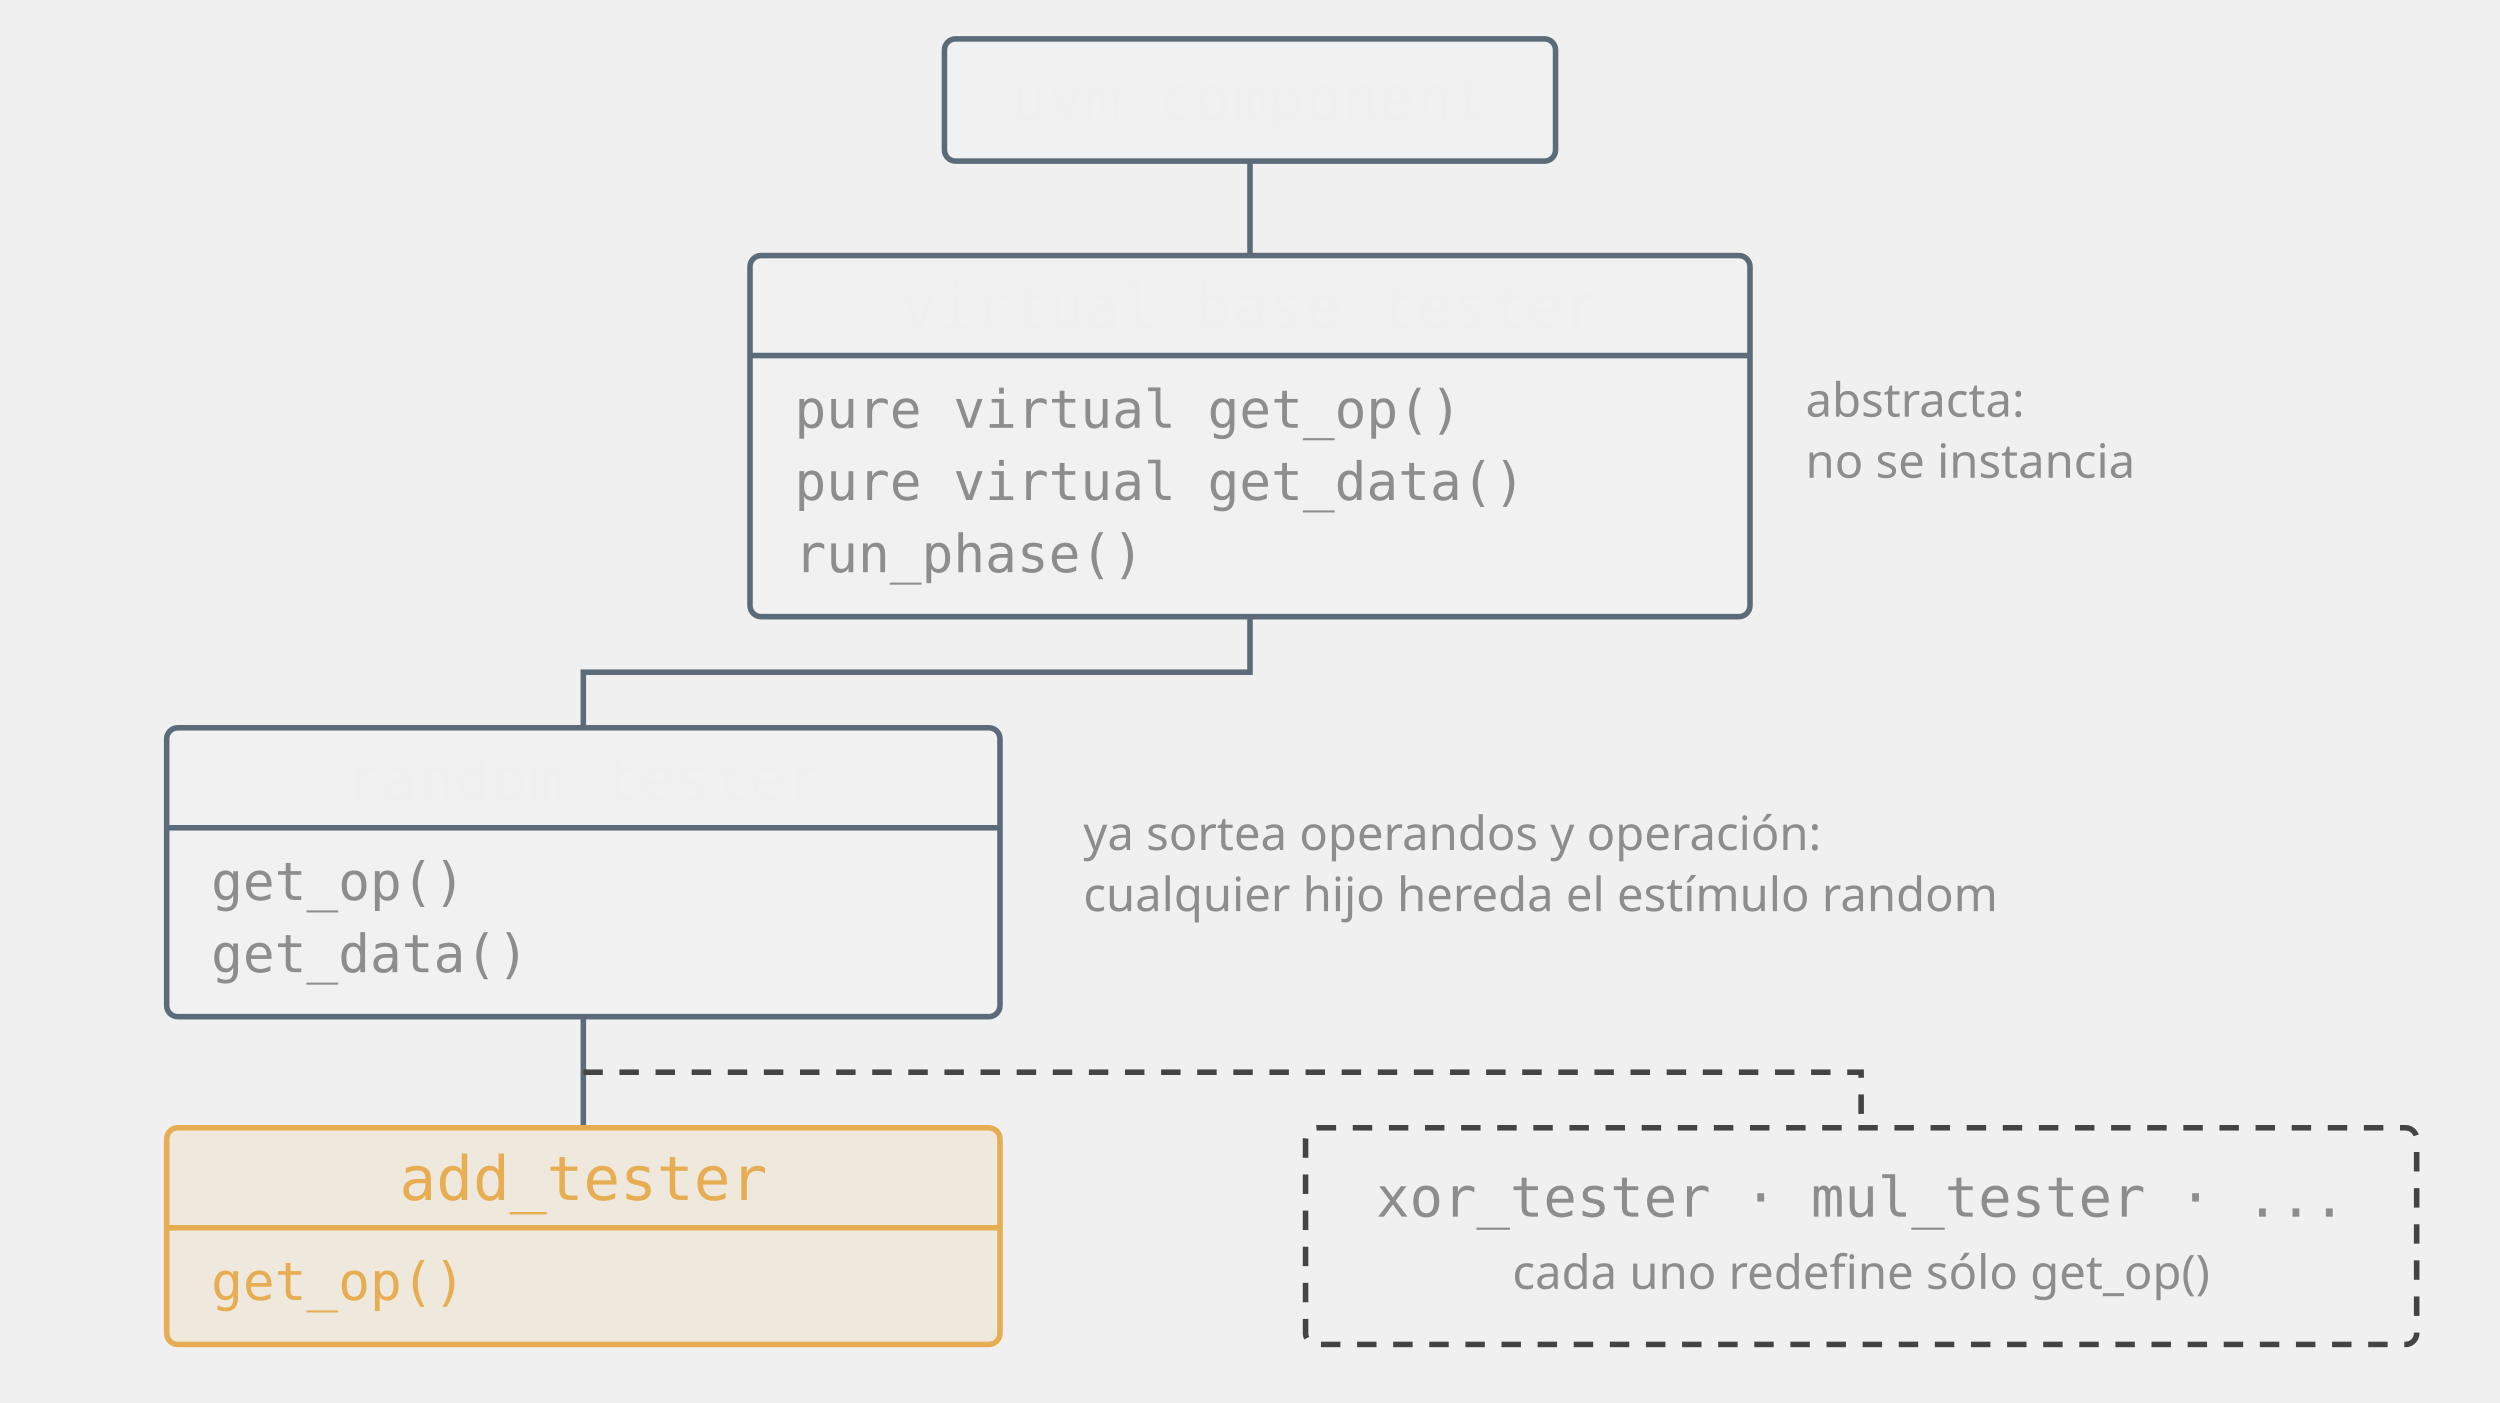
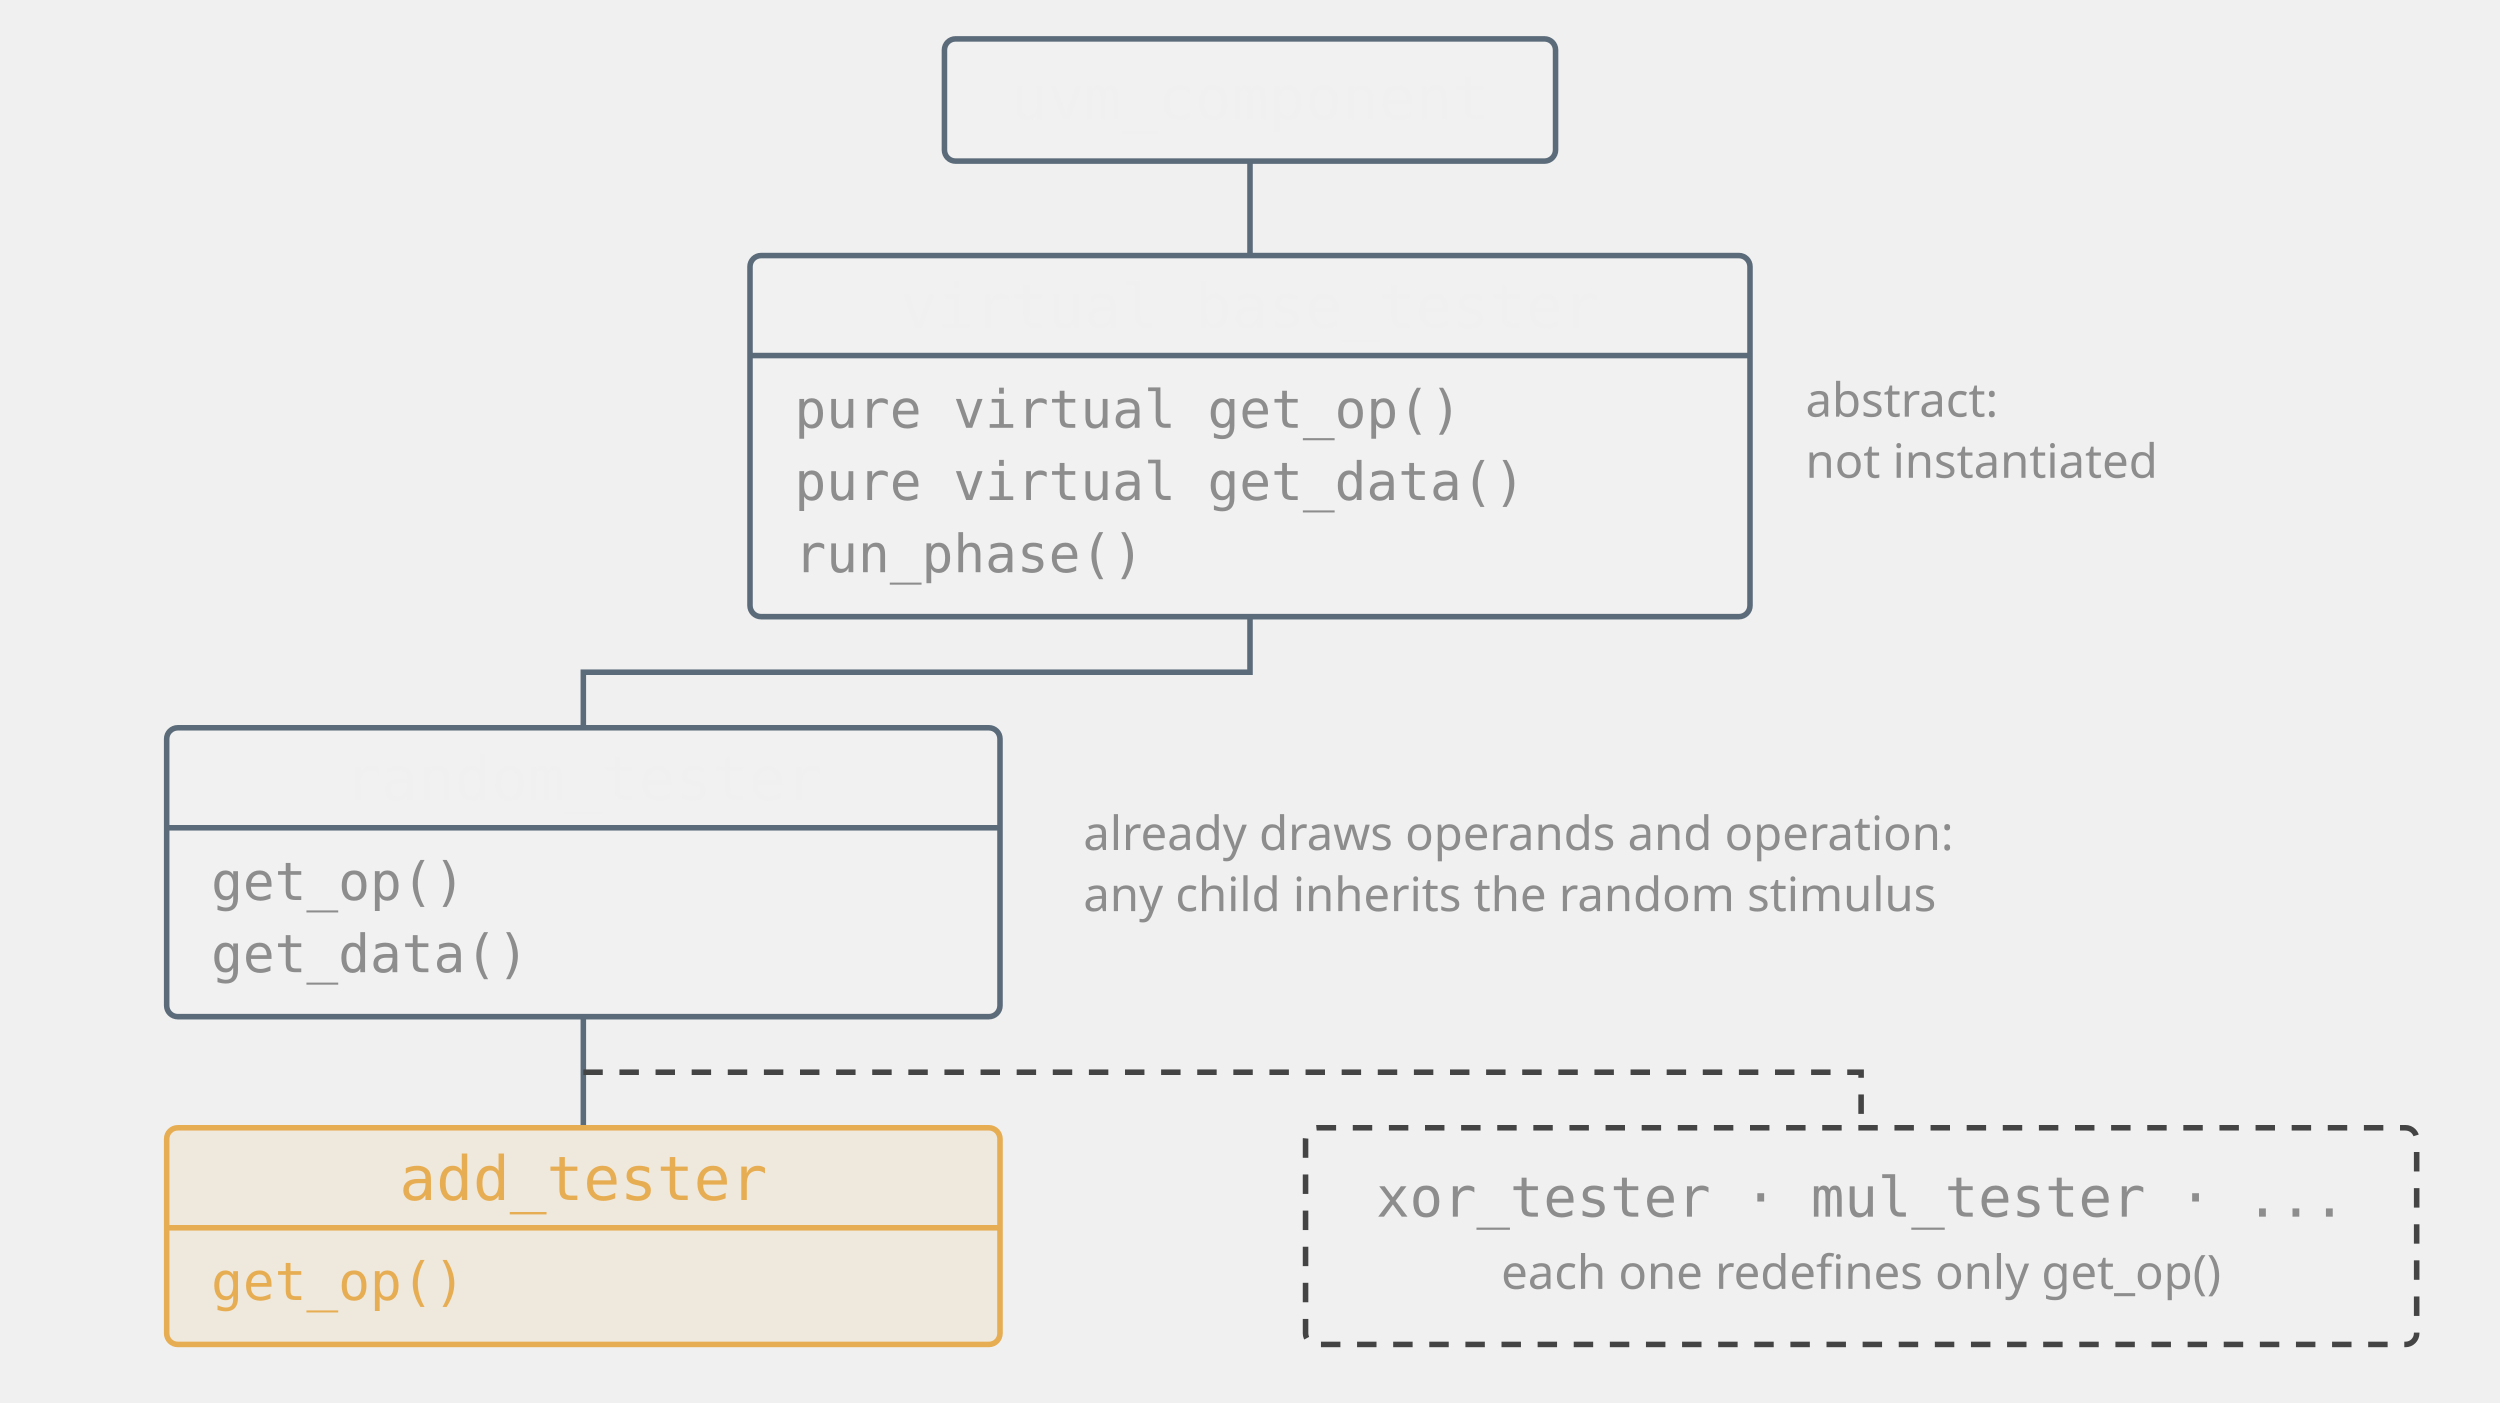
<svg xmlns="http://www.w3.org/2000/svg" viewBox="0 0 900 505" font-family="IBM Plex Sans, system-ui, sans-serif">
  <rect x="340" y="14" width="220" height="44" rx="4" fill="#ffffff" fill-opacity="0.06" stroke="#5b6b7a" stroke-width="2" />
  <text x="450" y="43" text-anchor="middle" fill="#f0f0f0" font-size="22" font-family="IBM Plex Mono, ui-monospace, monospace">uvm_component</text>
  <g fill="none" stroke="#5b6b7a" stroke-width="2">
    <path d="M450,58 V92" />
    <path d="M450,222 V242 H210 V262" />
    <path d="M210,366 V406" />
  </g>
  <rect x="270" y="92" width="360" height="130" rx="4" fill="#ffffff" fill-opacity="0.06" stroke="#5b6b7a" stroke-width="2" />
  <text x="450" y="118" text-anchor="middle" fill="#f0f0f0" font-size="22" font-family="IBM Plex Mono, ui-monospace, monospace">virtual base_tester</text>
  <path d="M270,128 H630" stroke="#5b6b7a" stroke-width="2" />
  <text x="286" y="154" fill="#8d8d8d" font-size="19" font-family="IBM Plex Mono, ui-monospace, monospace">pure virtual get_op()</text>
  <text x="286" y="180" fill="#8d8d8d" font-size="19" font-family="IBM Plex Mono, ui-monospace, monospace">pure virtual get_data()</text>
  <text x="286" y="206" fill="#8d8d8d" font-size="19" font-family="IBM Plex Mono, ui-monospace, monospace">run_phase()</text>
-   <text x="650" y="150" fill="#8d8d8d" font-size="17">abstracta:</text>
-   <text x="650" y="172" fill="#8d8d8d" font-size="17">no se instancia</text>
+   <text x="650" y="150" fill="#8d8d8d" font-size="17">abstract:</text>
+   <text x="650" y="172" fill="#8d8d8d" font-size="17">not instantiated</text>
  <rect x="60" y="262" width="300" height="104" rx="4" fill="#ffffff" fill-opacity="0.06" stroke="#5b6b7a" stroke-width="2" />
  <text x="210" y="288" text-anchor="middle" fill="#f0f0f0" font-size="22" font-family="IBM Plex Mono, ui-monospace, monospace">random_tester</text>
  <path d="M60,298 H360" stroke="#5b6b7a" stroke-width="2" />
  <text x="76" y="324" fill="#8d8d8d" font-size="19" font-family="IBM Plex Mono, ui-monospace, monospace">get_op()</text>
  <text x="76" y="350" fill="#8d8d8d" font-size="19" font-family="IBM Plex Mono, ui-monospace, monospace">get_data()</text>
-   <text x="390" y="306" fill="#8d8d8d" font-size="17">ya sortea operandos y operación:</text>
-   <text x="390" y="328" fill="#8d8d8d" font-size="17">cualquier hijo hereda el estímulo random</text>
+   <text x="390" y="306" fill="#8d8d8d" font-size="17">already draws operands and operation:</text>
+   <text x="390" y="328" fill="#8d8d8d" font-size="17">any child inherits the random stimulus</text>
  <rect x="60" y="406" width="300" height="78" rx="4" fill="#e7ad52" fill-opacity="0.12" stroke="#e7ad52" stroke-width="2" />
  <text x="210" y="432" text-anchor="middle" fill="#e7ad52" font-size="22" font-family="IBM Plex Mono, ui-monospace, monospace">add_tester</text>
  <path d="M60,442 H360" stroke="#e7ad52" stroke-width="2" />
  <text x="76" y="468" fill="#e7ad52" font-size="19" font-family="IBM Plex Mono, ui-monospace, monospace">get_op()</text>
  <path d="M210,386 H670 V406" fill="none" stroke="#444" stroke-width="2" stroke-dasharray="7 6" />
  <rect x="470" y="406" width="400" height="78" rx="4" fill="none" stroke="#444" stroke-width="2" stroke-dasharray="7 6" />
  <text x="670" y="438" text-anchor="middle" fill="#8d8d8d" font-size="20" font-family="IBM Plex Mono, ui-monospace, monospace">xor_tester · mul_tester · ...</text>
-   <text x="670" y="464" text-anchor="middle" fill="#8d8d8d" font-size="17">cada uno redefine sólo get_op()</text>
+   <text x="670" y="464" text-anchor="middle" fill="#8d8d8d" font-size="17">each one redefines only get_op()</text>
</svg>
